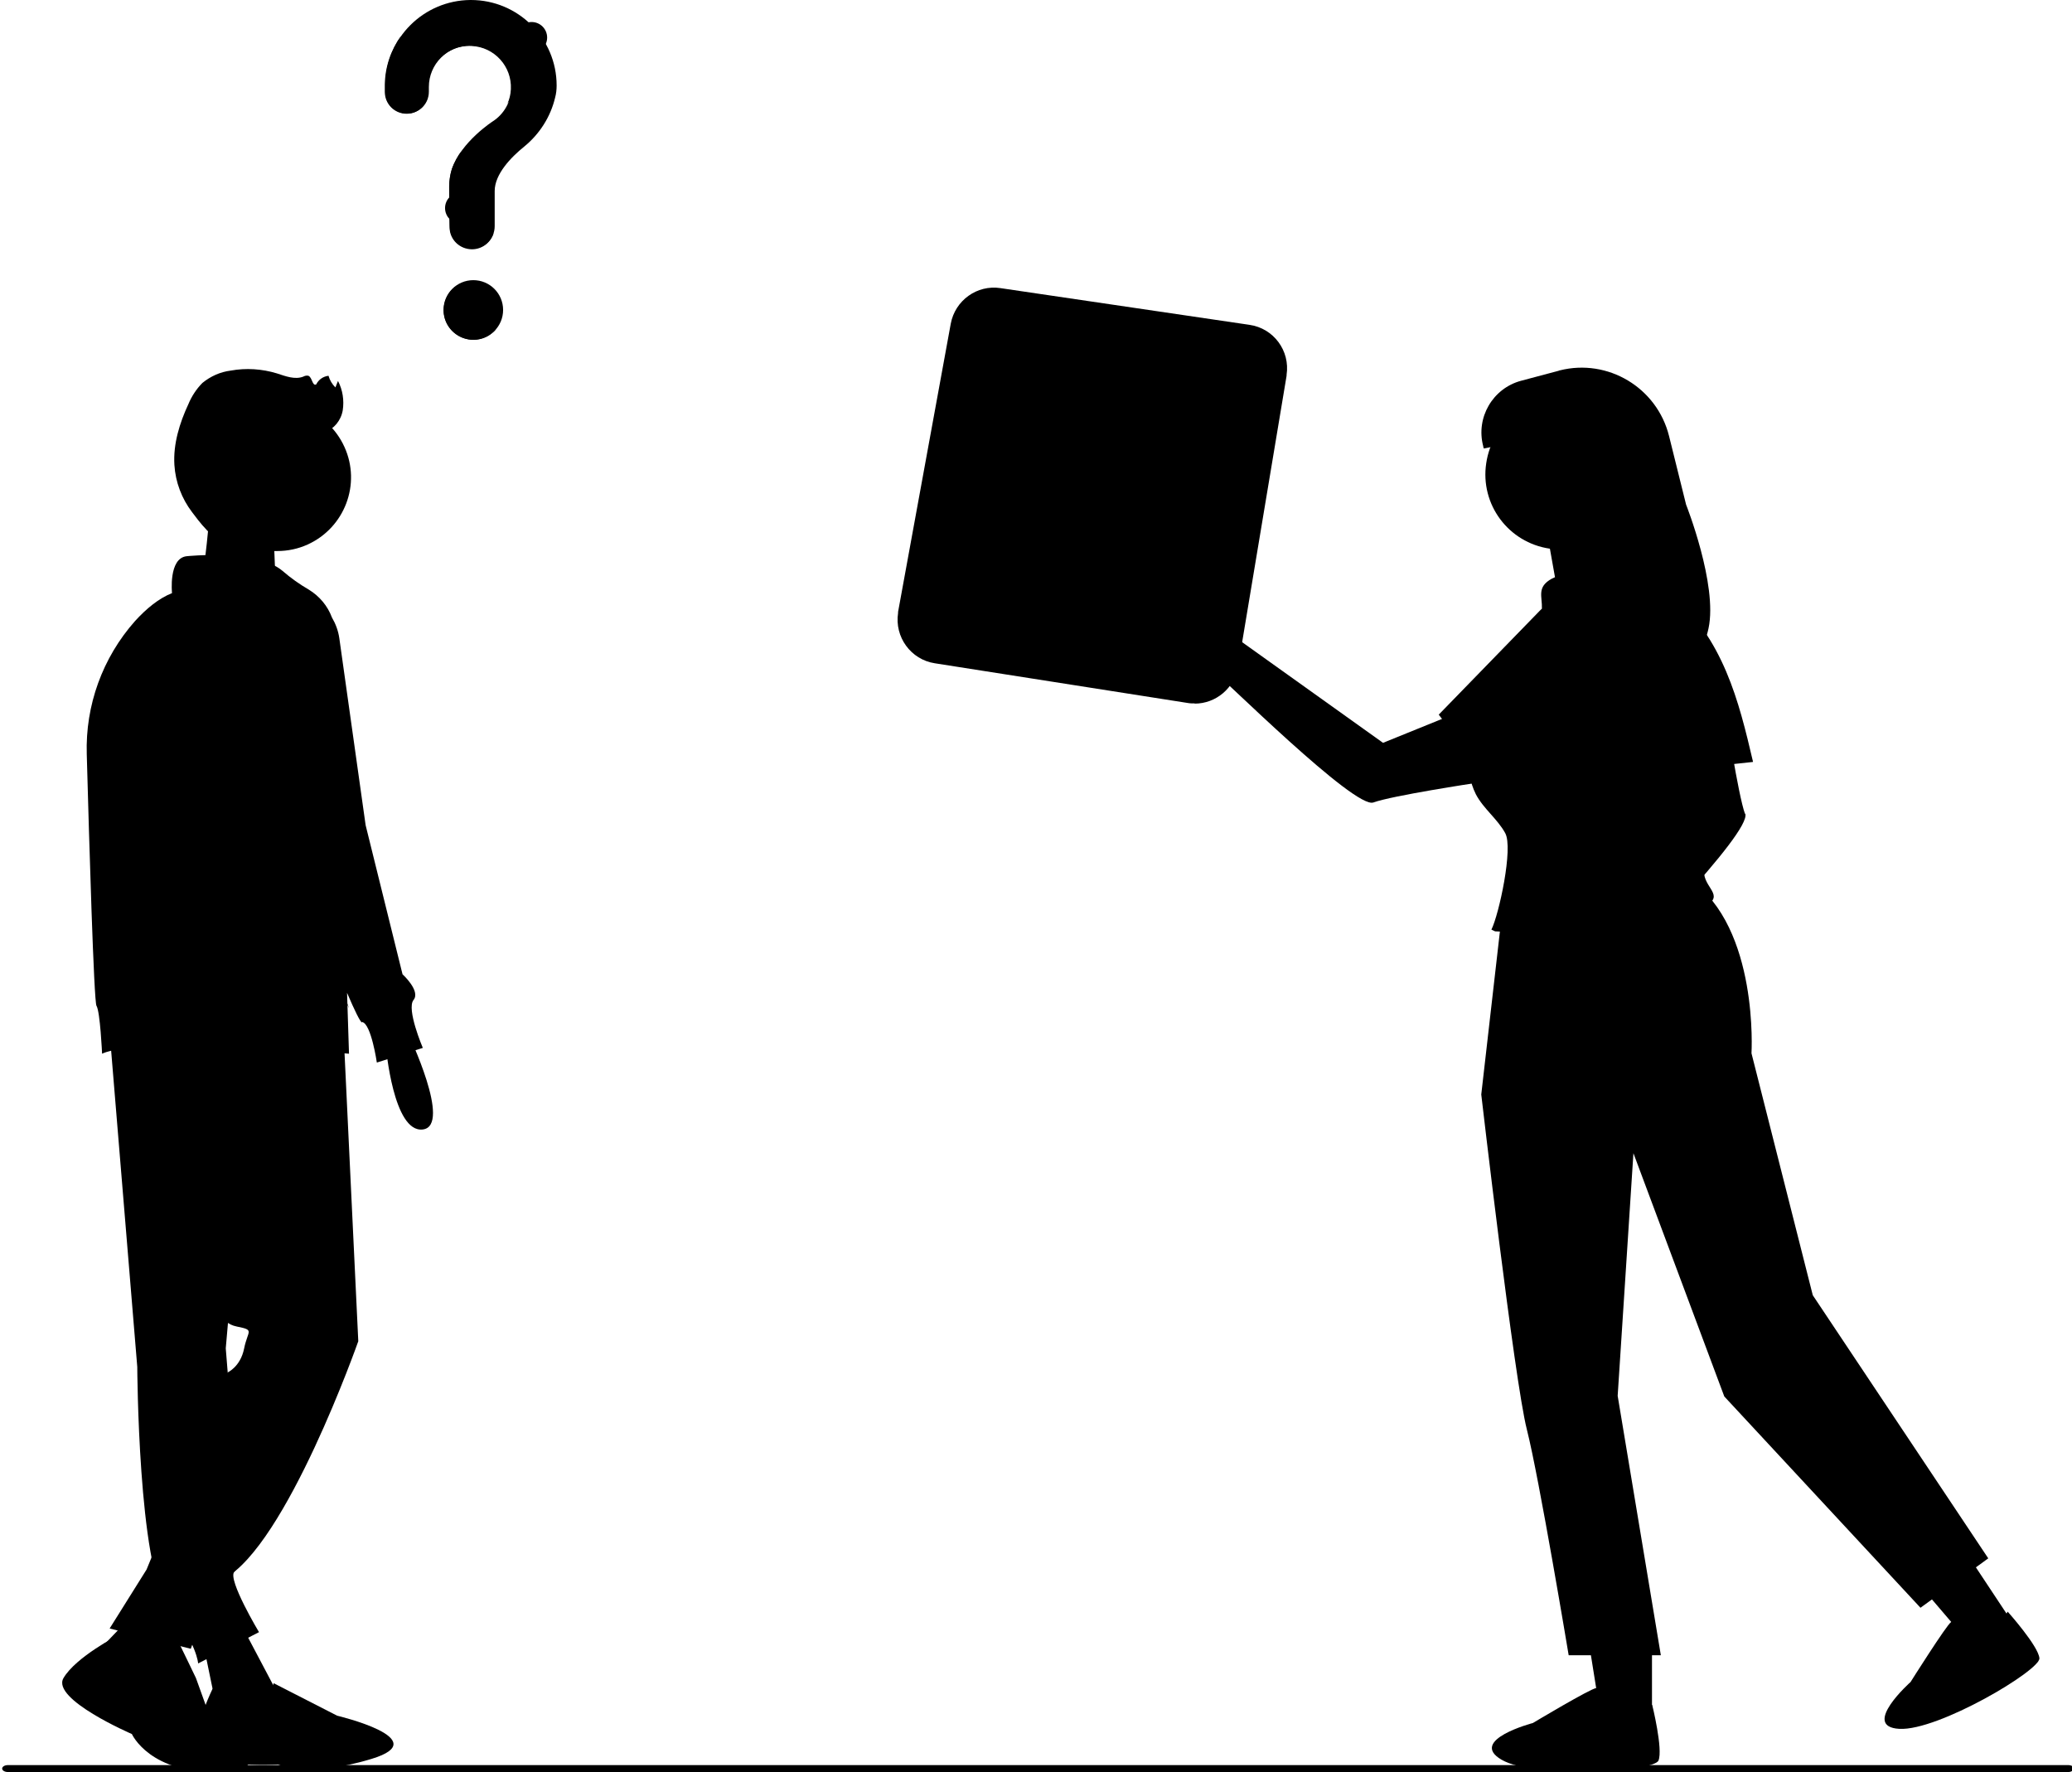
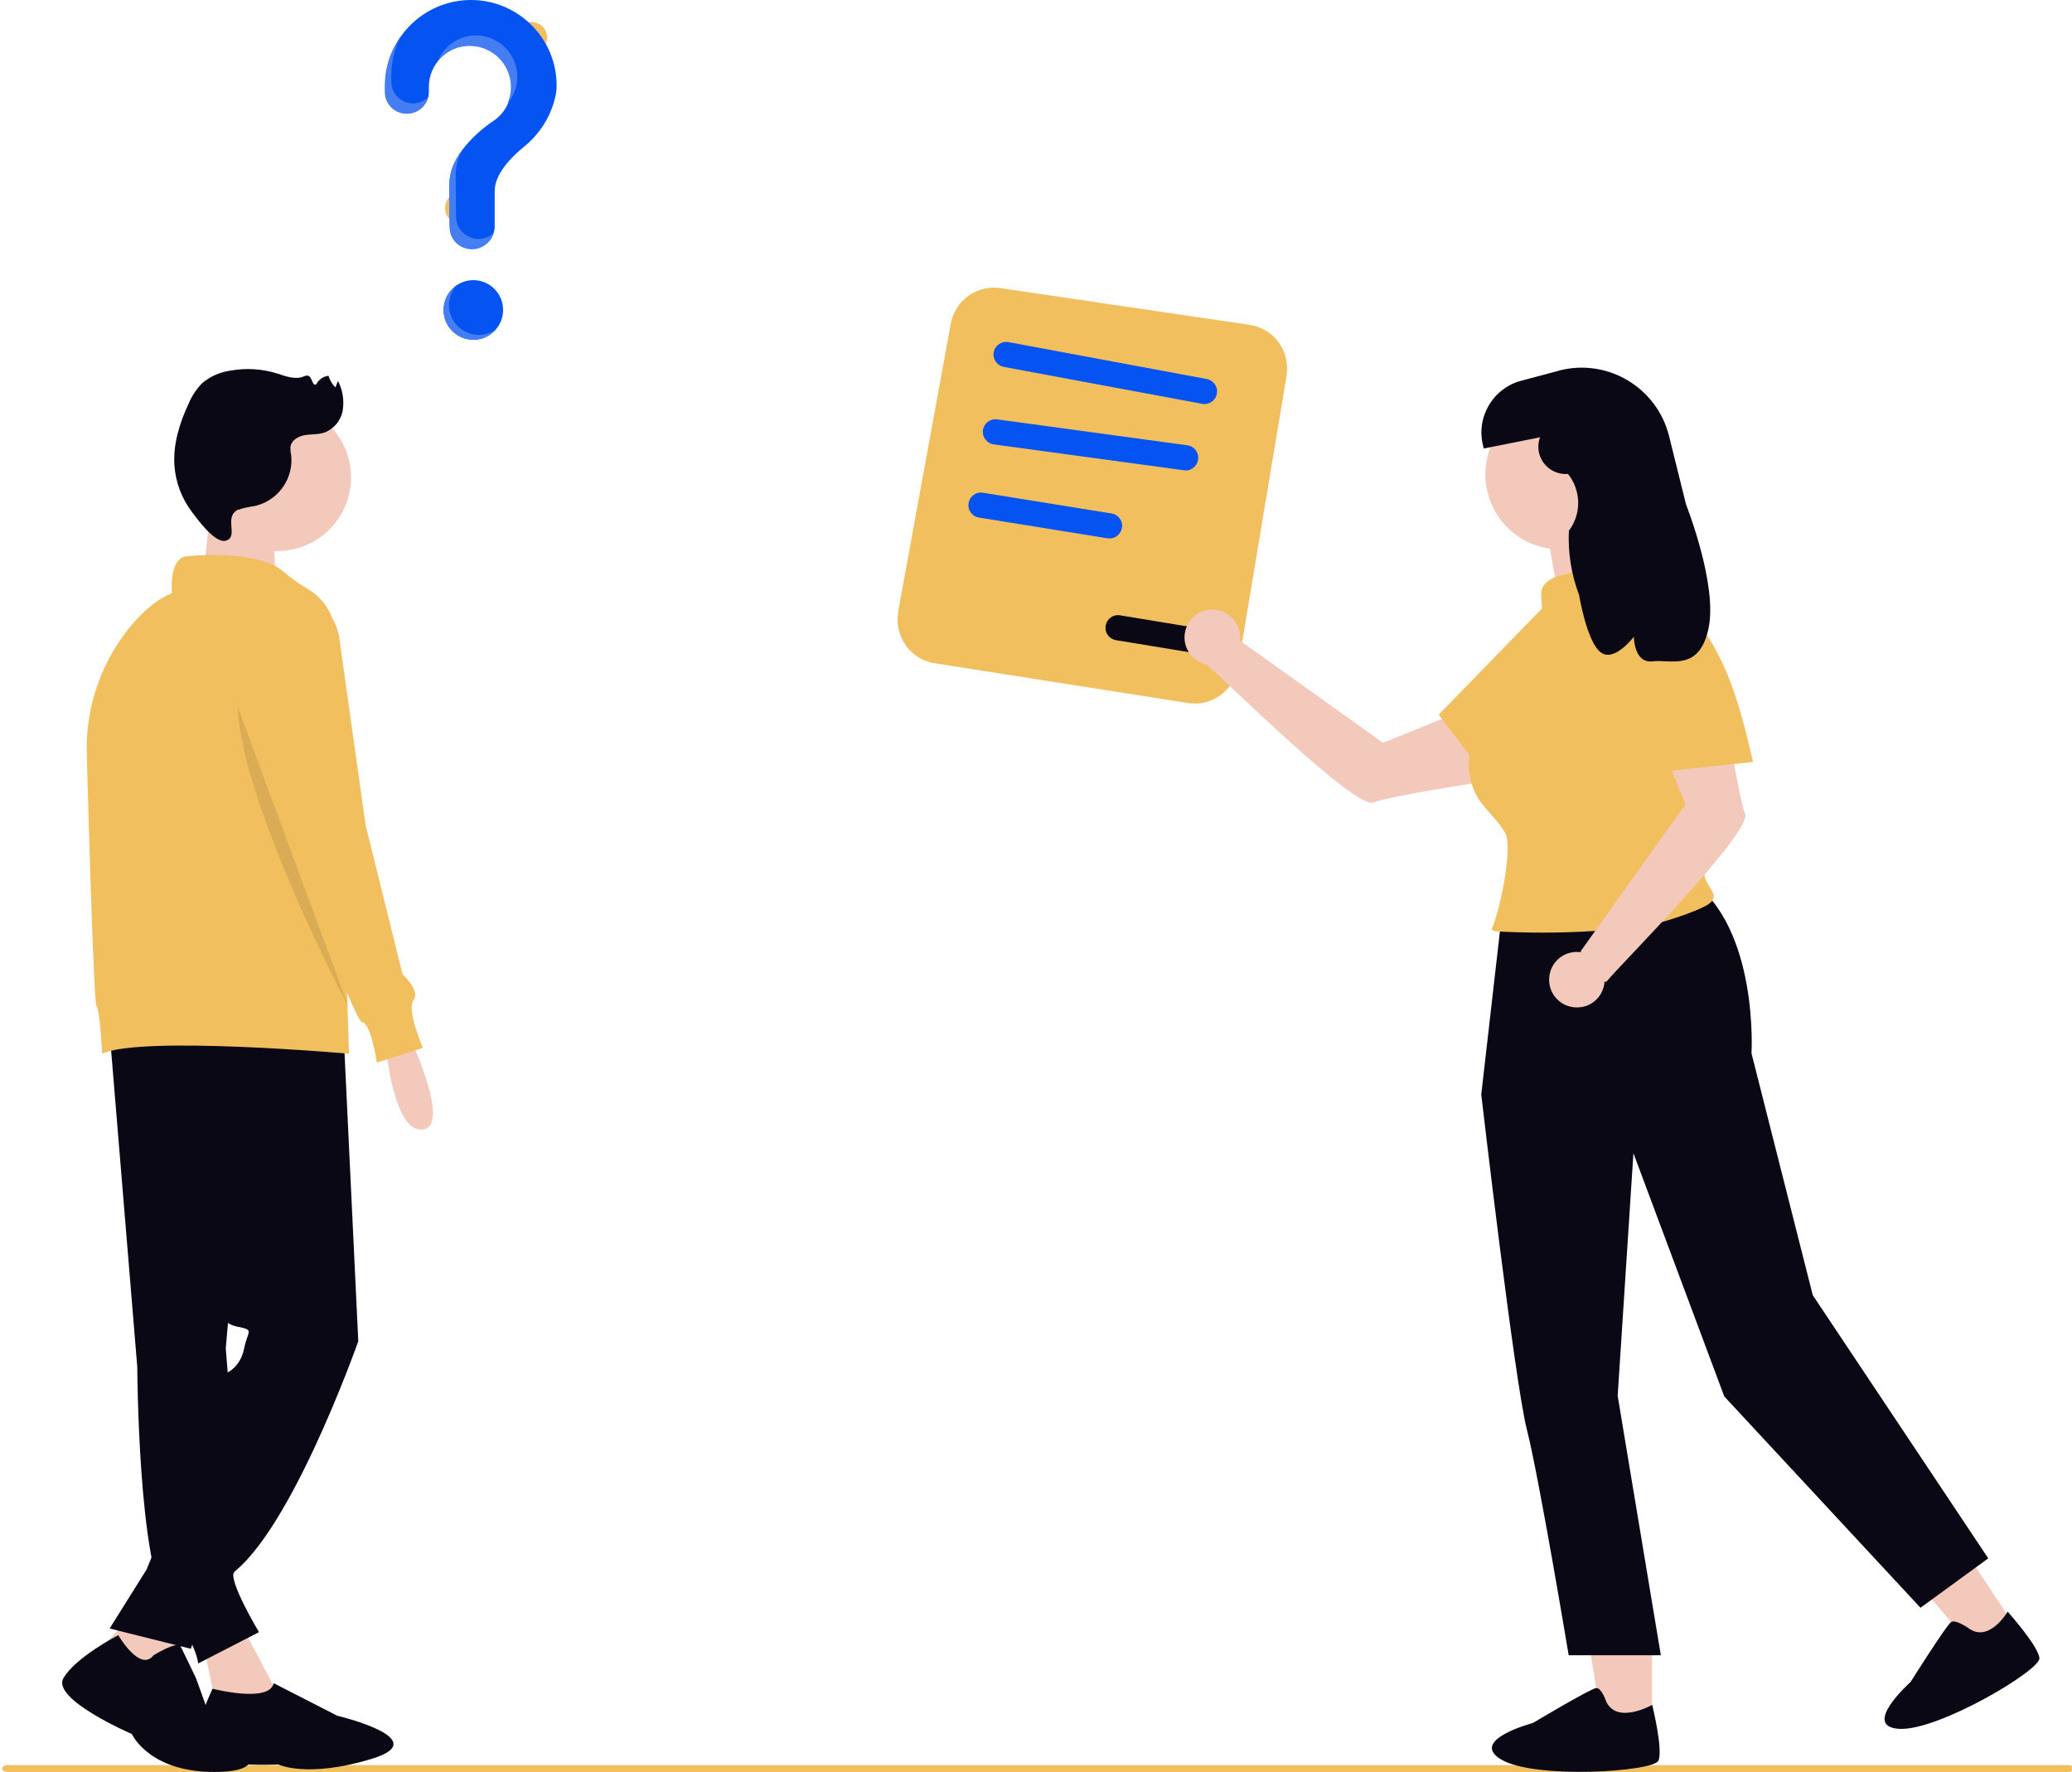
<svg xmlns="http://www.w3.org/2000/svg" id="Layer_1" version="1.1" viewBox="0 0 960 820.9">
  <defs>
-     
+     <style>
+       .st0 {
+         fill: #f2c9bb;
+       }
+ 
+       .st1 {
+         fill: #f2bf5e;
+       }
+ 
+       .st2 {
+         fill: #090814;
+       }
+ 
+       .st3 {
+         fill: #447ef2;
+       }
+ 
+       .st4 {
+         isolation: isolate;
+         opacity: .1;
+       }
+ 
+       .st5 {
+         fill: #0554f2;
+       }
+ 
+       .st6 {
+         fill: none;
+         stroke: #090814;
+         stroke-miterlimit: 10;
+       }
+     </style>
  </defs>
  <path class="st1" d="M961,819.3c0,.5-.3.9-.8,1.2-.6.3-1.2.5-1.8.5H3.6c-1.4,0-2.6-.7-2.6-1.6s1.2-1.6,2.6-1.6h954.8c.6,0,1.3.2,1.8.5.4.2.7.7.8,1.2Z" />
  <g>
    <path class="st1" d="M553.5,325.9c-1.1,0-2.1,0-3.2-.2l-117.2-18.4c-11.1-1.7-18.7-12.2-17-23.3,0-.2,0-.3,0-.5l24.4-133.5c2-10.8,12.2-18.2,23.1-16.5l115.3,17c11.2,1.6,18.9,12,17.2,23.2,0,.1,0,.3,0,.4l-22.5,134.9c-1.7,9.8-10.2,17-20.1,17h0Z" />
    <path class="st5" d="M558.1,187.2c-.4,0-.7,0-1.1-.1l-91.9-17.1c-3.2-.6-5.3-3.7-4.7-6.8.6-3.2,3.7-5.3,6.8-4.7l91.9,17.1c3.2.6,5.3,3.7,4.7,6.8-.5,2.8-2.9,4.8-5.8,4.8h0Z" />
    <path class="st5" d="M549.4,217.9c-.3,0-.5,0-.8,0l-88.1-12c-3.2-.4-5.5-3.3-5.1-6.5.4-3.2,3.3-5.5,6.5-5.1,0,0,0,0,.1,0l88.1,12c3.2.4,5.5,3.4,5,6.6-.4,2.9-2.9,5.1-5.8,5.1h0Z" />
    <path class="st5" d="M514,249.4c-.3,0-.6,0-.9,0l-59.5-9.6c-3.2-.5-5.4-3.5-4.8-6.7.5-3.2,3.5-5.4,6.7-4.8h0l59.5,9.6c3.2.5,5.4,3.5,4.8,6.7-.5,2.8-2.9,4.9-5.8,4.9h0Z" />
    <path class="st2" d="M557.5,303.1c-.3,0-.6,0-.9,0l-39.5-6.5c-3.2-.5-5.4-3.5-4.8-6.7.5-3.2,3.5-5.4,6.7-4.8l39.5,6.5c3.2.5,5.4,3.5,4.8,6.7-.5,2.8-2.9,4.9-5.8,4.9h0Z" />
  </g>
  <g>
    <circle class="st5" cx="219.3" cy="143.6" r="13.8" />
    <circle class="st1" cx="246.3" cy="17.4" r="7.2" />
    <circle class="st1" cx="213.4" cy="96.4" r="7.2" />
    <path class="st5" d="M217.9,0c-21.6.2-39.1,17.6-39.4,39.1v3.4c0,5.6,4.5,10.1,10.1,10.1h0c5.6,0,10.1-4.5,10.1-10.1h0v-2.2c0-10.6,8.6-19.2,19.1-19.2,10.6,0,19.2,8.6,19.2,19.1,0,6.5-3.3,12.6-8.8,16.1h0s-14.4,9.3-18.8,21.9h0c-.8,2.6-1.2,5.3-1.2,8,0,1.1,0,10.9.2,18.8,0,5.7,4.7,10.2,10.4,10.2h0c5.8,0,10.4-4.7,10.4-10.4,0,0,0,0,0,0,0-7.2,0-15.7,0-16.3,0-7.8,7.5-15.6,13.7-20.6,7.1-5.8,12.2-13.8,14.3-22.7.5-1.8.7-3.7.7-5.6C257.9,17.8,240.1,0,218.2,0c0,0-.2,0-.3,0h0Z" />
    <path class="st3" d="M191.4,47.9h0c-5.6,0-10.1-4.5-10.1-10.1h0v-3.4c0-6.3,1.7-12.4,4.6-17.9-4.8,6.6-7.5,14.5-7.6,22.7v3.4c0,5.6,4.5,10.1,10.1,10.1h0c4.5,0,8.5-3,9.7-7.4-1.8,1.7-4.2,2.6-6.7,2.6Z" />
    <path class="st3" d="M218.5,21.3c10.6.5,18.7,9.5,18.2,20-.1,2.3-.6,4.6-1.6,6.7,6.9-8.1,5.9-20.1-2.2-27s-20.1-5.9-27,2.2c-1.2,1.4-2.2,3.1-3,4.8,3.8-4.5,9.6-7,15.5-6.7h0Z" />
    <path class="st3" d="M221.7,110.7h0c-5.7,0-10.3-4.6-10.4-10.2-.1-7.9-.2-17.7-.2-18.8,0-2.7.4-5.4,1.2-8h0c.5-1.3,1-2.6,1.6-3.8-2,2.6-3.5,5.5-4.6,8.6h0c-.8,2.6-1.2,5.3-1.2,8,0,1.1,0,10.9.2,18.8,0,5.7,4.7,10.2,10.4,10.2h0c4.6,0,8.7-3.1,10-7.5-1.9,1.7-4.4,2.7-7,2.7Z" />
    <path class="st3" d="M216.3,154c-7-3-10.2-11.1-7.1-18.1.5-1.2,1.2-2.3,2-3.3-6.1,4.5-7.5,13.1-3,19.2,4.5,6.1,13.1,7.5,19.2,3,.9-.7,1.8-1.5,2.5-2.3-3.9,2.9-9.1,3.5-13.6,1.5h0Z" />
  </g>
  <path class="st0" d="M189.1,478.9s20.5,42.7,6.8,44.4-17.1-38.4-17.1-38.4l10.2-6Z" />
  <path class="st0" d="M944.3,769.8l-15.7,10.4-47.7-55.8,23.2-15.4,40.2,60.7Z" />
  <path class="st0" d="M765.4,805h-22.2l-8.4-52.5h30.6v52.5Z" />
  <path class="st0" d="M640.7,344.1l-66.2-47.3c.8-7.1-4.2-13.4-11.3-14.3-7.1-.8-13.4,4.2-14.3,11.3-.8,6.6,3.6,12.7,10.1,14.1,8.3,6.9,68.7,67,77.3,63.9,8.8-3.2,47.2-9,47.2-9l1.1-36.4-43.9,17.8Z" />
  <path class="st2" d="M696.5,417.9l-10.2,89.2s15.4,132.7,21.1,155.1,19.4,104.7,19.4,104.7h42.7l-20-120.2,7.3-112.4,42.1,112.7,90.9,97.9,31.4-22.9-81.3-121.9-28.4-112.1s3.5-58-28.3-80.3l-86.7,10.2Z" />
  <path class="st0" d="M718,254.2c-19.1-2.8-32.3-20.5-29.4-39.6,2.8-19.1,20.5-32.3,39.6-29.4,19.1,2.8,32.3,20.5,29.4,39.6-1.2,7.9-5,15.1-10.8,20.5l7.8,24.7-32.9,4.4-3.6-20.2Z" />
  <path class="st1" d="M692.7,431.5l-1.7-.8c3.5-7,10.2-37.8,6.4-44.7-3.6-6.6-10.1-11.3-13.6-18-2.8-5.6-3.8-11.8-2.9-18l-14.3-18.9,45.8-47.1c.6-.7,1.3-1.3,2-2,.2-5.7-2.5-10,4.6-13.9,5.9-3.3,32.1-6.3,38.6-4.3,9.6,2.9,11.8,9.7,16.3,18.7,18.4,37,24,79.1,15.8,119.6-1.7,8.3,8.9,11.9,1.9,16.8-4.7,3.3-23.9,9.5-29.6,10.2-15.7,2-31.4,3-47.2,3-7.4,0-14.7-.2-22.1-.6Z" />
  <path class="st0" d="M808.5,377.1c-3.2-8.8-9-47.2-9-47.2l-36.4-1.1,17.8,43.9-48.6,68.1s0,.1.3.4c-7-1.1-13.6,3.6-14.7,10.7-1.1,7,3.6,13.6,10.7,14.7s13.6-3.6,14.7-10.7c0-.4,0-.7.1-1.1.4.2.8.1,1.1-.2,5.4-6.8,67.4-68.9,64.1-77.7Z" />
  <path class="st1" d="M812.2,352.9c-3.3-14.1-6.7-28.3-12.4-41.7s-13.7-26-25.1-35c-3.5-3.1-7.7-5.2-12.2-6.3-4.6-.9-9.7.1-12.9,3.5-5.1,5.4-3.6,14-1.7,21.2l16.6,63.5,47.9-5.1h-.3Z" />
  <path class="st2" d="M912,754.3s-5.9-4.1-8-2.8-18.8,27.8-18.8,27.8c0,0-23.2,20.7-5.2,21.7,18,1,65.3-27.1,64.9-32.7-.4-5.6-14.7-21.6-14.7-21.6,0,0-8.7,14.8-18.2,7.6Z" />
  <path class="st2" d="M744.2,788.4s-2.1-6.4-4.6-6.3-29.4,16.2-29.4,16.2c0,0-30.1,7.9-14.5,17s70.5,5.6,72.7.4-2.9-25.8-2.9-25.8c0,0-16.2,9.2-21.3-1.5" />
  <g>
    <path class="st0" d="M111.4,752l16.7,31.6-27.7,8.1-5.9-28.6,17-11.1Z" />
    <path class="st2" d="M126.9,779.9l29.3,15s45.9,10.9,16,20-43.3,2.6-43.3,2.6c0,0-39.1,2-38.5-8.9s8.1-26.2,8.1-26.2c0,0,26.2,6.8,28.3-2.5Z" />
    <path class="st2" d="M50.8,478.4l12.8,154.9s.4,92.6,14.1,110.5,14.1,26.9,14.1,26.9l28.2-14.5s-14.5-24.2-11.5-27.9c1.8-2.3,3.2-5.1,3.8-8l-7.7-95.6,14.5-166.4-68.3,20.1Z" />
    <path class="st6" d="M70.4,770.7" />
    <path class="st0" d="M85.8,752l-11.9,31.6-34.1-12.8,21.3-22.2,24.7,3.4Z" />
    <path class="st2" d="M159.2,478.9l6.8,142.5s-33.3,94.7-62.3,110.1c0,0,0,18.8-6.8,22.2-4.1,2.1-7.2,5.8-8.5,10.2l-37.6-9.4,17.1-27.3,37.5-91.3s6-2.6,7.7-11.1,5.1-8.5-3.4-10.2-8.5-10.2-8.5-10.2l-28.2-129.7,86.2,4.3Z" />
    <path class="st0" d="M92.2,271.1c2.2-2.8,4.1-22.7,5.1-35.9-7.8-17.2-.1-37.4,17.1-45.2s37.4-.1,45.2,17.1.1,37.4-17.1,45.2c-4.4,2-9.2,3-14,3-.5,0-.9,0-1.4,0,.3,9.8,1,19.2,1,19.2,0,0-3.2,0-7.7,0-11.3,0-30.5-.4-28.1-3.5Z" />
    <path class="st2" d="M71,767s11.3-7,12.7-4.2,7.1,14.7,7.1,14.7l6.3,17.5s38.8,24.5,5.6,25.9-41.6-17.5-41.6-17.5c0,0-37.4-16.1-31.7-25.9s25.4-19.9,25.4-19.9c0,0,9.9,17.1,16.2,9.5Z" />
    <path class="st2" d="M110.6,236.2c2.6-1.2,5.6-1.3,8.4-2,10.3-2.8,17.1-12.8,15.9-23.4-.3-1.3-.4-2.7-.3-4,.6-3,3.7-4.7,6.7-5.2s6.1-.2,9-1.2c4.5-1.7,7.7-5.6,8.5-10.3.7-4.6,0-9.4-2.2-13.6l-1.2,3c-1.5-1.5-2.6-3.3-3.2-5.4-2.5.3-4.6,1.8-5.7,4-1.8.9-1.8-3.2-3.6-4-.8-.2-1.7,0-2.4.4-3.9,1.5-8.2-.2-12.2-1.5-6.9-2.1-14.3-2.6-21.4-1.3-4.8.6-9.3,2.6-13.1,5.7-2.8,2.8-5,6.2-6.5,9.8-4.1,8.8-7.1,18.5-6.5,28.2.5,8,3.4,15.6,8.2,21.9,2.5,3.3,10.7,14.7,15.7,13.2,6.2-2-1.5-11.2,5.9-14.5" />
    <path class="st1" d="M167.7,473.7c-.8-.2-3.3-5.3-6.9-13.7l.9,28.2s-96.4-8.5-114.4,0c0,0-.9-19.6-2.6-22.2-1.2-1.9-3.4-76.3-4.5-116.5-.7-22.7,7.3-44.8,22.4-61.8,5.2-5.7,11-10.5,17.1-12.9,0,0-1.7-16.2,6.8-17.1,0,0,32.4-3.4,44.4,6.8,3.8,3.3,7.9,6.2,12.2,8.7,4.9,3,8.7,7.5,10.7,12.9,1.7,2.9,2.9,6.1,3.4,9.5l12.2,86.7,17.1,69.1s8.5,7.7,5.1,11.9,4.3,22.2,4.3,22.2l-21.3,6.8s-2.6-17.9-6.8-18.8Z" />
    <path class="st4" d="M110.1,327.4l51.6,139.7s-49.9-94.4-51.6-139.7Z" />
  </g>
  <path class="st2" d="M713.5,202.7c-2.4,6.6,1.1,13.9,7.7,16.2,1.6.6,3.4.8,5.1.7h.2c6.1,7.6,6.3,18.5.4,26.3h0c-.5,10.1,1.1,20.2,4.7,29.7,0,0,3.6,21.8,10,26.6,6.3,4.9,15.4-7.2,15.4-7.2,0,0,0,12.4,8.6,11.4s21.7,4.9,26-15.3-10.4-57.3-10.4-57.3l-7.9-31.8c-5.6-22.4-28.3-36-50.6-30.4-.2,0-.4.1-.6.2l-17.3,4.6c-13.2,3.5-21.1,17.1-17.6,30.3,0,.4.2.7.3,1.1h0l26-5.2" />
</svg>
